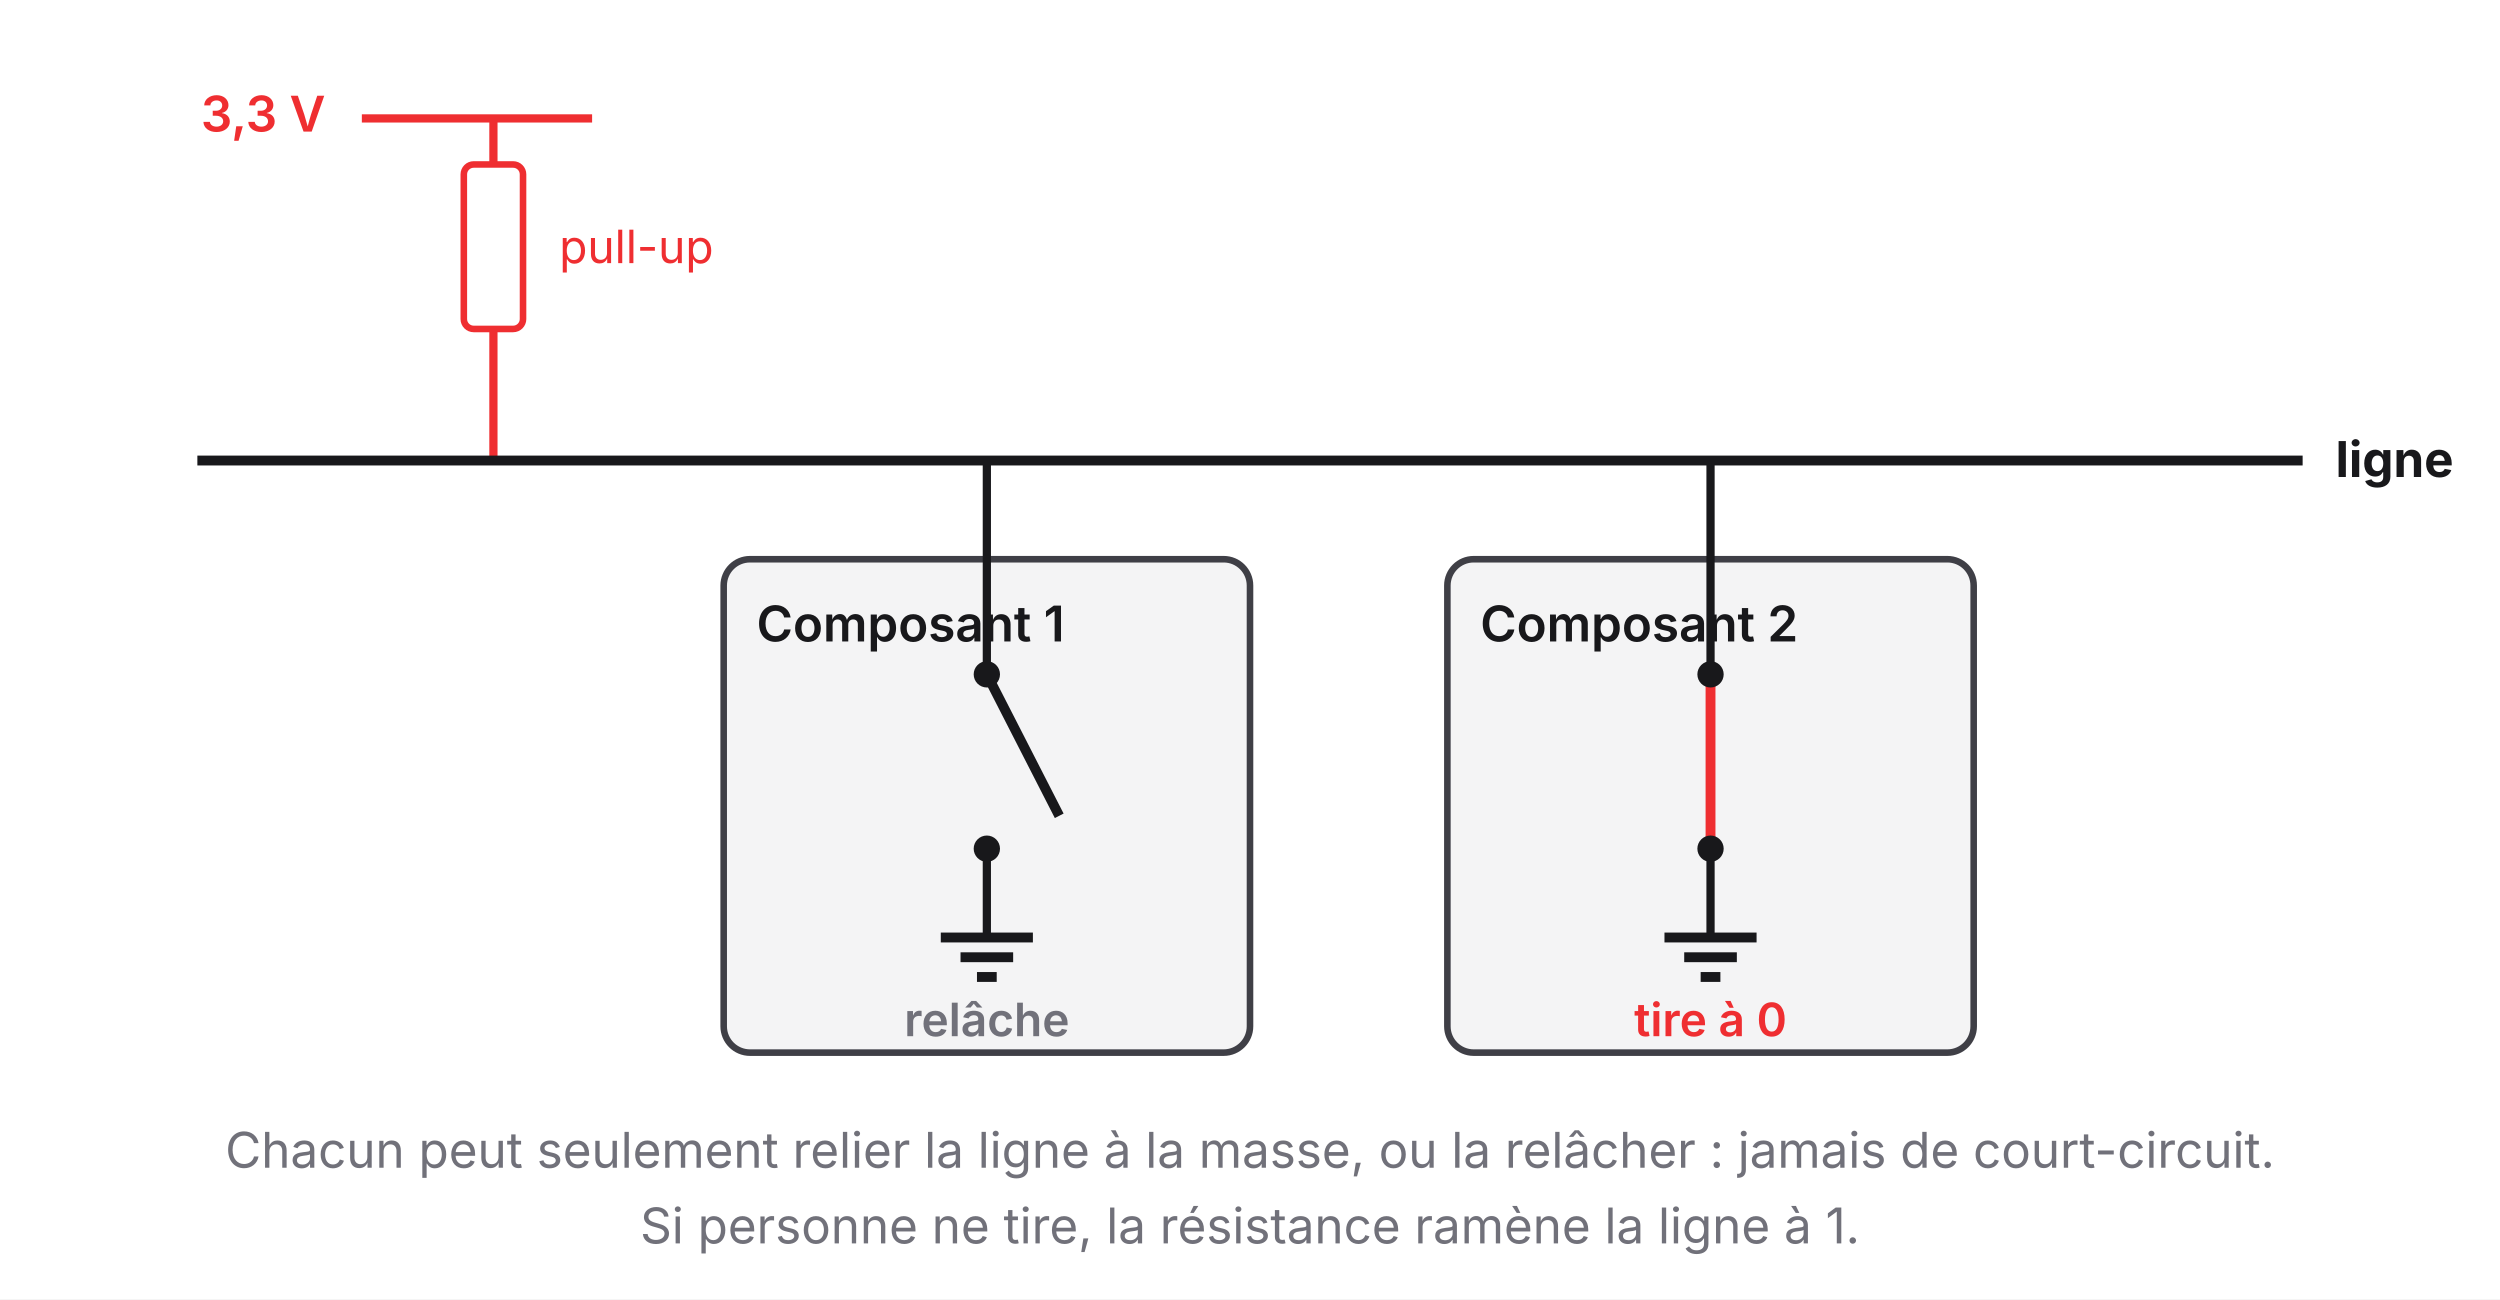
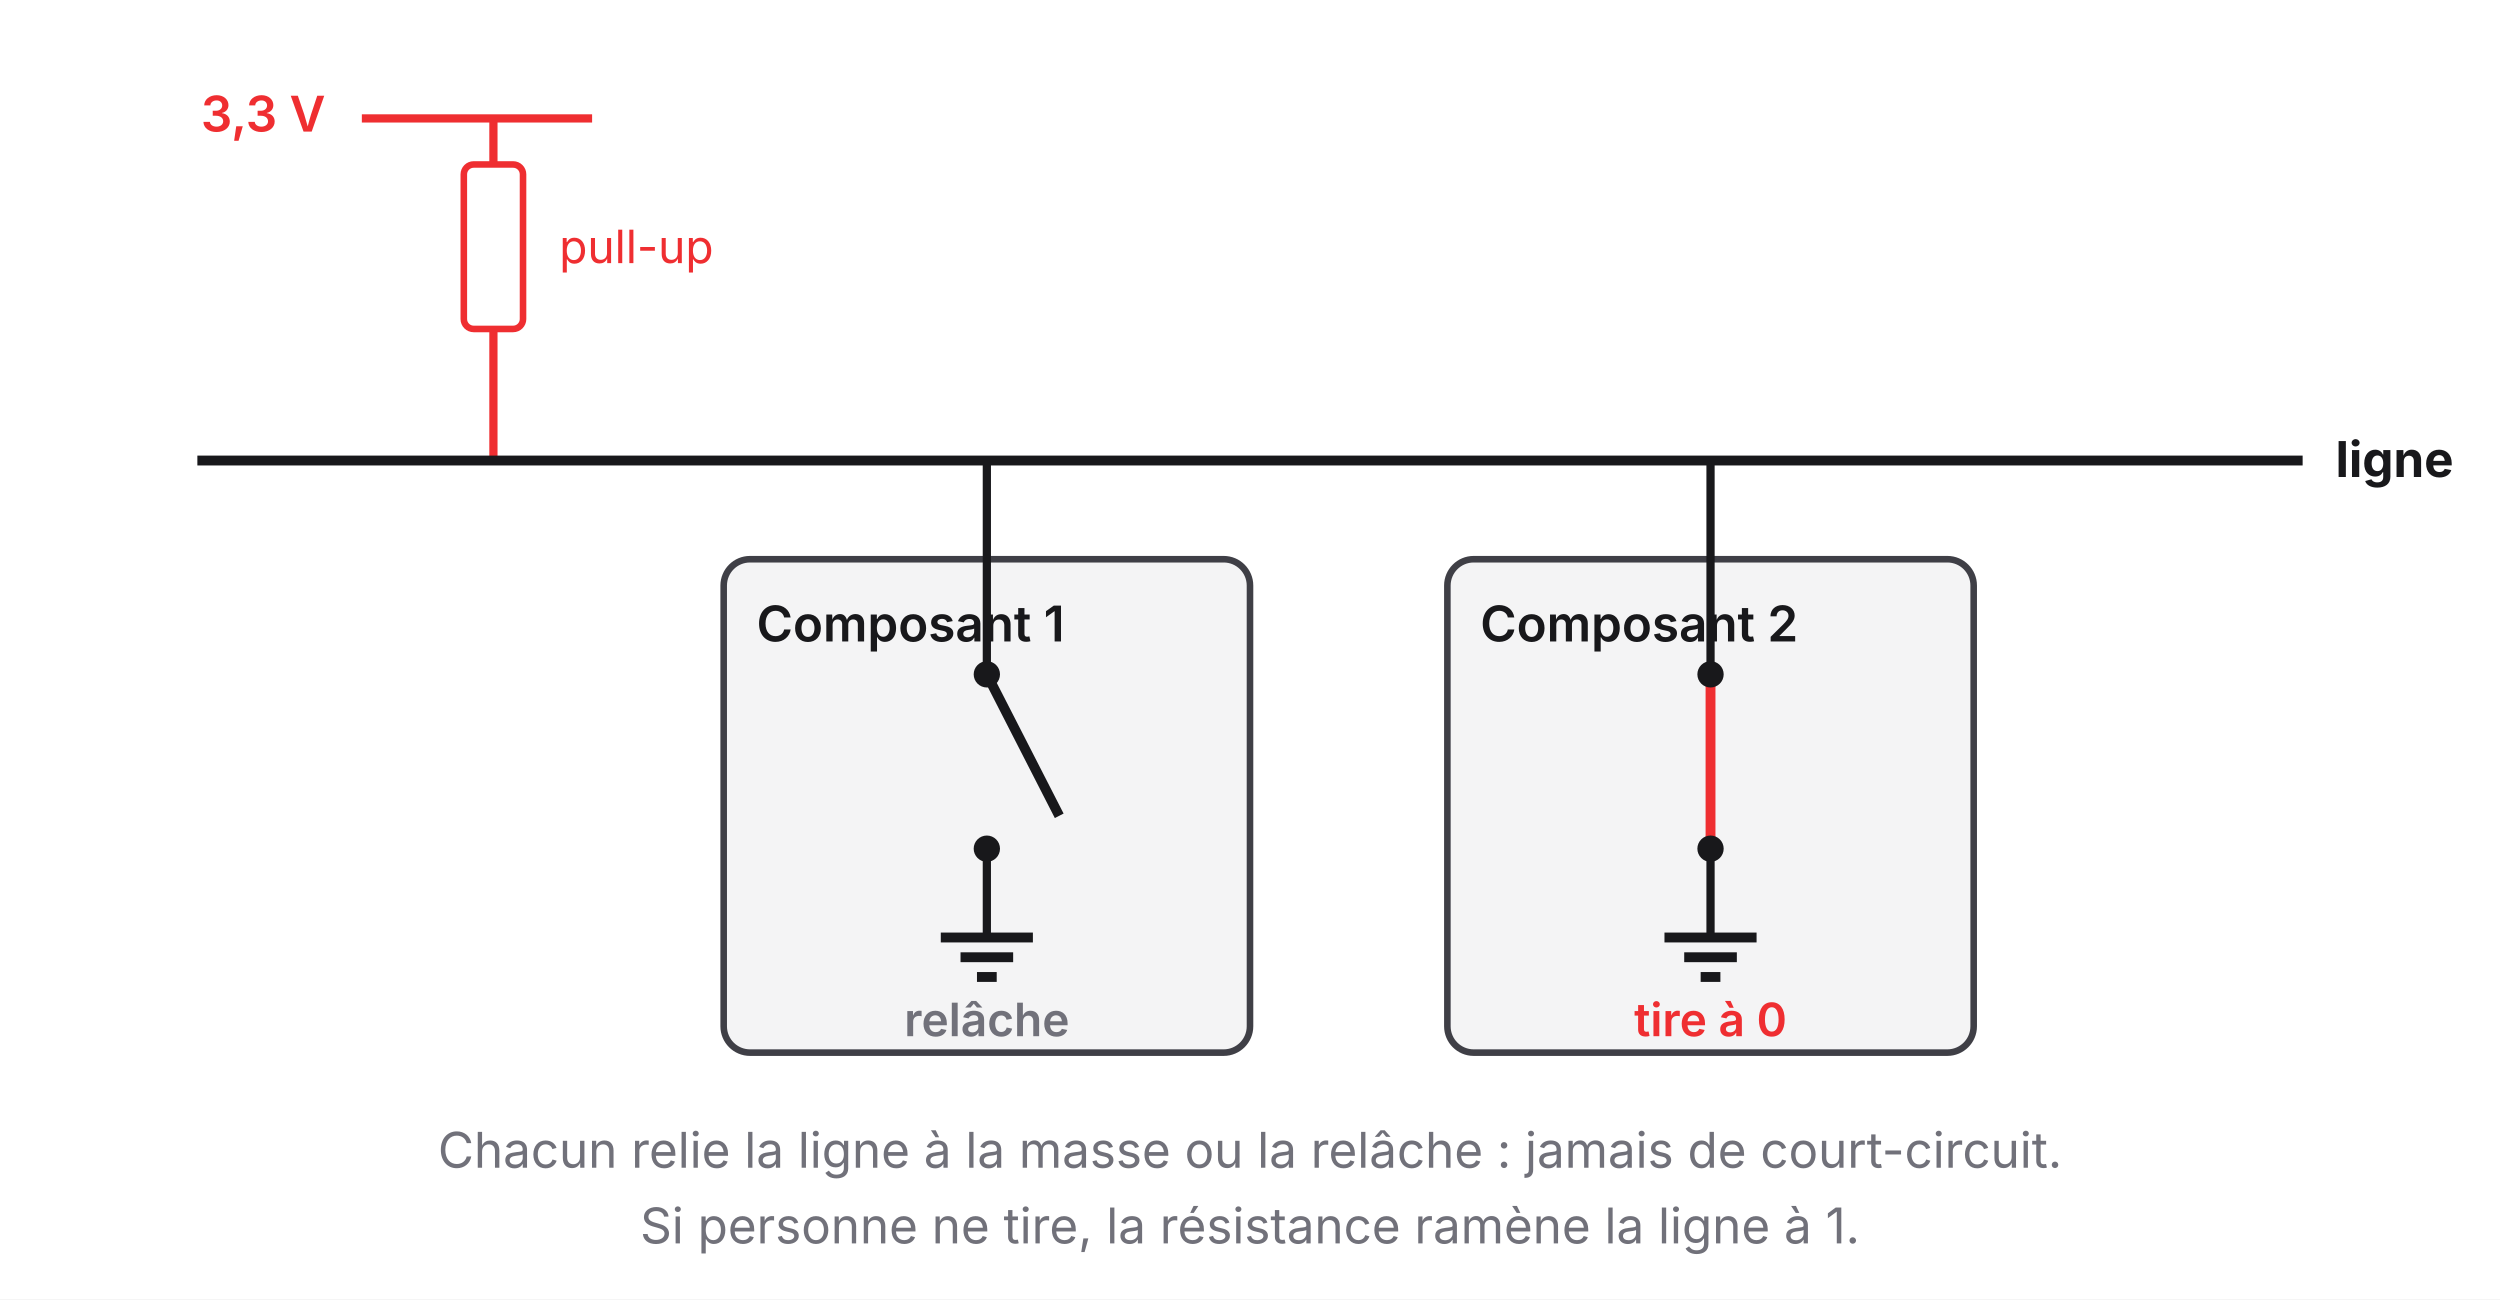
<svg xmlns="http://www.w3.org/2000/svg" viewBox="0 0 760 395" width="760" height="395" font-family="Inter, Arial, Helvetica, sans-serif">
  <rect width="760" height="395" fill="#ffffff" />
  <text x="80" y="40" font-size="15" fill="#ef2e31" text-anchor="middle" font-weight="600">3,3 V</text>
  <line x1="110" y1="36" x2="180" y2="36" stroke="#ef2e31" stroke-width="2.5" />
  <rect x="141" y="50" width="18" height="50" rx="3" fill="#ffffff" stroke="#ef2e31" stroke-width="2" />
  <line x1="150" y1="36" x2="150" y2="50" stroke="#ef2e31" stroke-width="2.5" />
  <line x1="150" y1="100" x2="150" y2="140" stroke="#ef2e31" stroke-width="2.5" />
  <text x="170" y="80" font-size="14" fill="#ef2e31" text-anchor="start" font-weight="normal">pull-up</text>
  <line x1="60" y1="140" x2="700" y2="140" stroke="#18181b" stroke-width="3" />
  <text x="710" y="145" font-size="15" fill="#18181b" text-anchor="start" font-weight="700">ligne</text>
  <rect x="220" y="170" width="160" height="150" rx="8" fill="#f4f4f5" stroke="#3f3f46" stroke-width="2" />
  <text x="230" y="195" font-size="15" fill="#18181b" text-anchor="start" font-weight="600">Composant 1</text>
  <line x1="300" y1="140" x2="300" y2="205" stroke="#18181b" stroke-width="2.5" />
  <line x1="300" y1="205" x2="322" y2="248" stroke="#18181b" stroke-width="3" />
  <circle cx="300" cy="205" r="4" fill="#18181b" />
  <circle cx="300" cy="258" r="4" fill="#18181b" />
  <line x1="300" y1="258" x2="300" y2="285" stroke="#18181b" stroke-width="2.5" />
  <line x1="286" y1="285" x2="314" y2="285" stroke="#18181b" stroke-width="3" />
  <line x1="292" y1="291" x2="308" y2="291" stroke="#18181b" stroke-width="3" />
  <line x1="297" y1="297" x2="303" y2="297" stroke="#18181b" stroke-width="3" />
  <text x="300" y="315" font-size="14" fill="#71717a" text-anchor="middle" font-weight="600">relâche</text>
  <rect x="440" y="170" width="160" height="150" rx="8" fill="#f4f4f5" stroke="#3f3f46" stroke-width="2" />
  <text x="450" y="195" font-size="15" fill="#18181b" text-anchor="start" font-weight="600">Composant 2</text>
  <line x1="520" y1="140" x2="520" y2="205" stroke="#18181b" stroke-width="2.5" />
  <line x1="520" y1="205" x2="520" y2="255" stroke="#ef2e31" stroke-width="3" />
  <circle cx="520" cy="205" r="4" fill="#18181b" />
  <circle cx="520" cy="258" r="4" fill="#18181b" />
  <line x1="520" y1="258" x2="520" y2="285" stroke="#18181b" stroke-width="2.5" />
  <line x1="506" y1="285" x2="534" y2="285" stroke="#18181b" stroke-width="3" />
  <line x1="512" y1="291" x2="528" y2="291" stroke="#18181b" stroke-width="3" />
  <line x1="517" y1="297" x2="523" y2="297" stroke="#18181b" stroke-width="3" />
  <text x="520" y="315" font-size="14" fill="#ef2e31" text-anchor="middle" font-weight="600">tire à 0</text>
-   <text x="380" y="355" font-size="15" fill="#71717a" text-anchor="middle" font-weight="normal">Chacun peut seulement relier la ligne à la masse, ou la relâcher : jamais de court-circuit.</text>
+   <text x="380" y="355" font-size="15" fill="#71717a" text-anchor="middle" font-weight="normal">Chacun relie la ligne à la masse ou la relâche : jamais de court-circuit.</text>
  <text x="380" y="378" font-size="15" fill="#71717a" text-anchor="middle" font-weight="normal">Si personne ne tire, la résistance ramène la ligne à 1.</text>
</svg>
